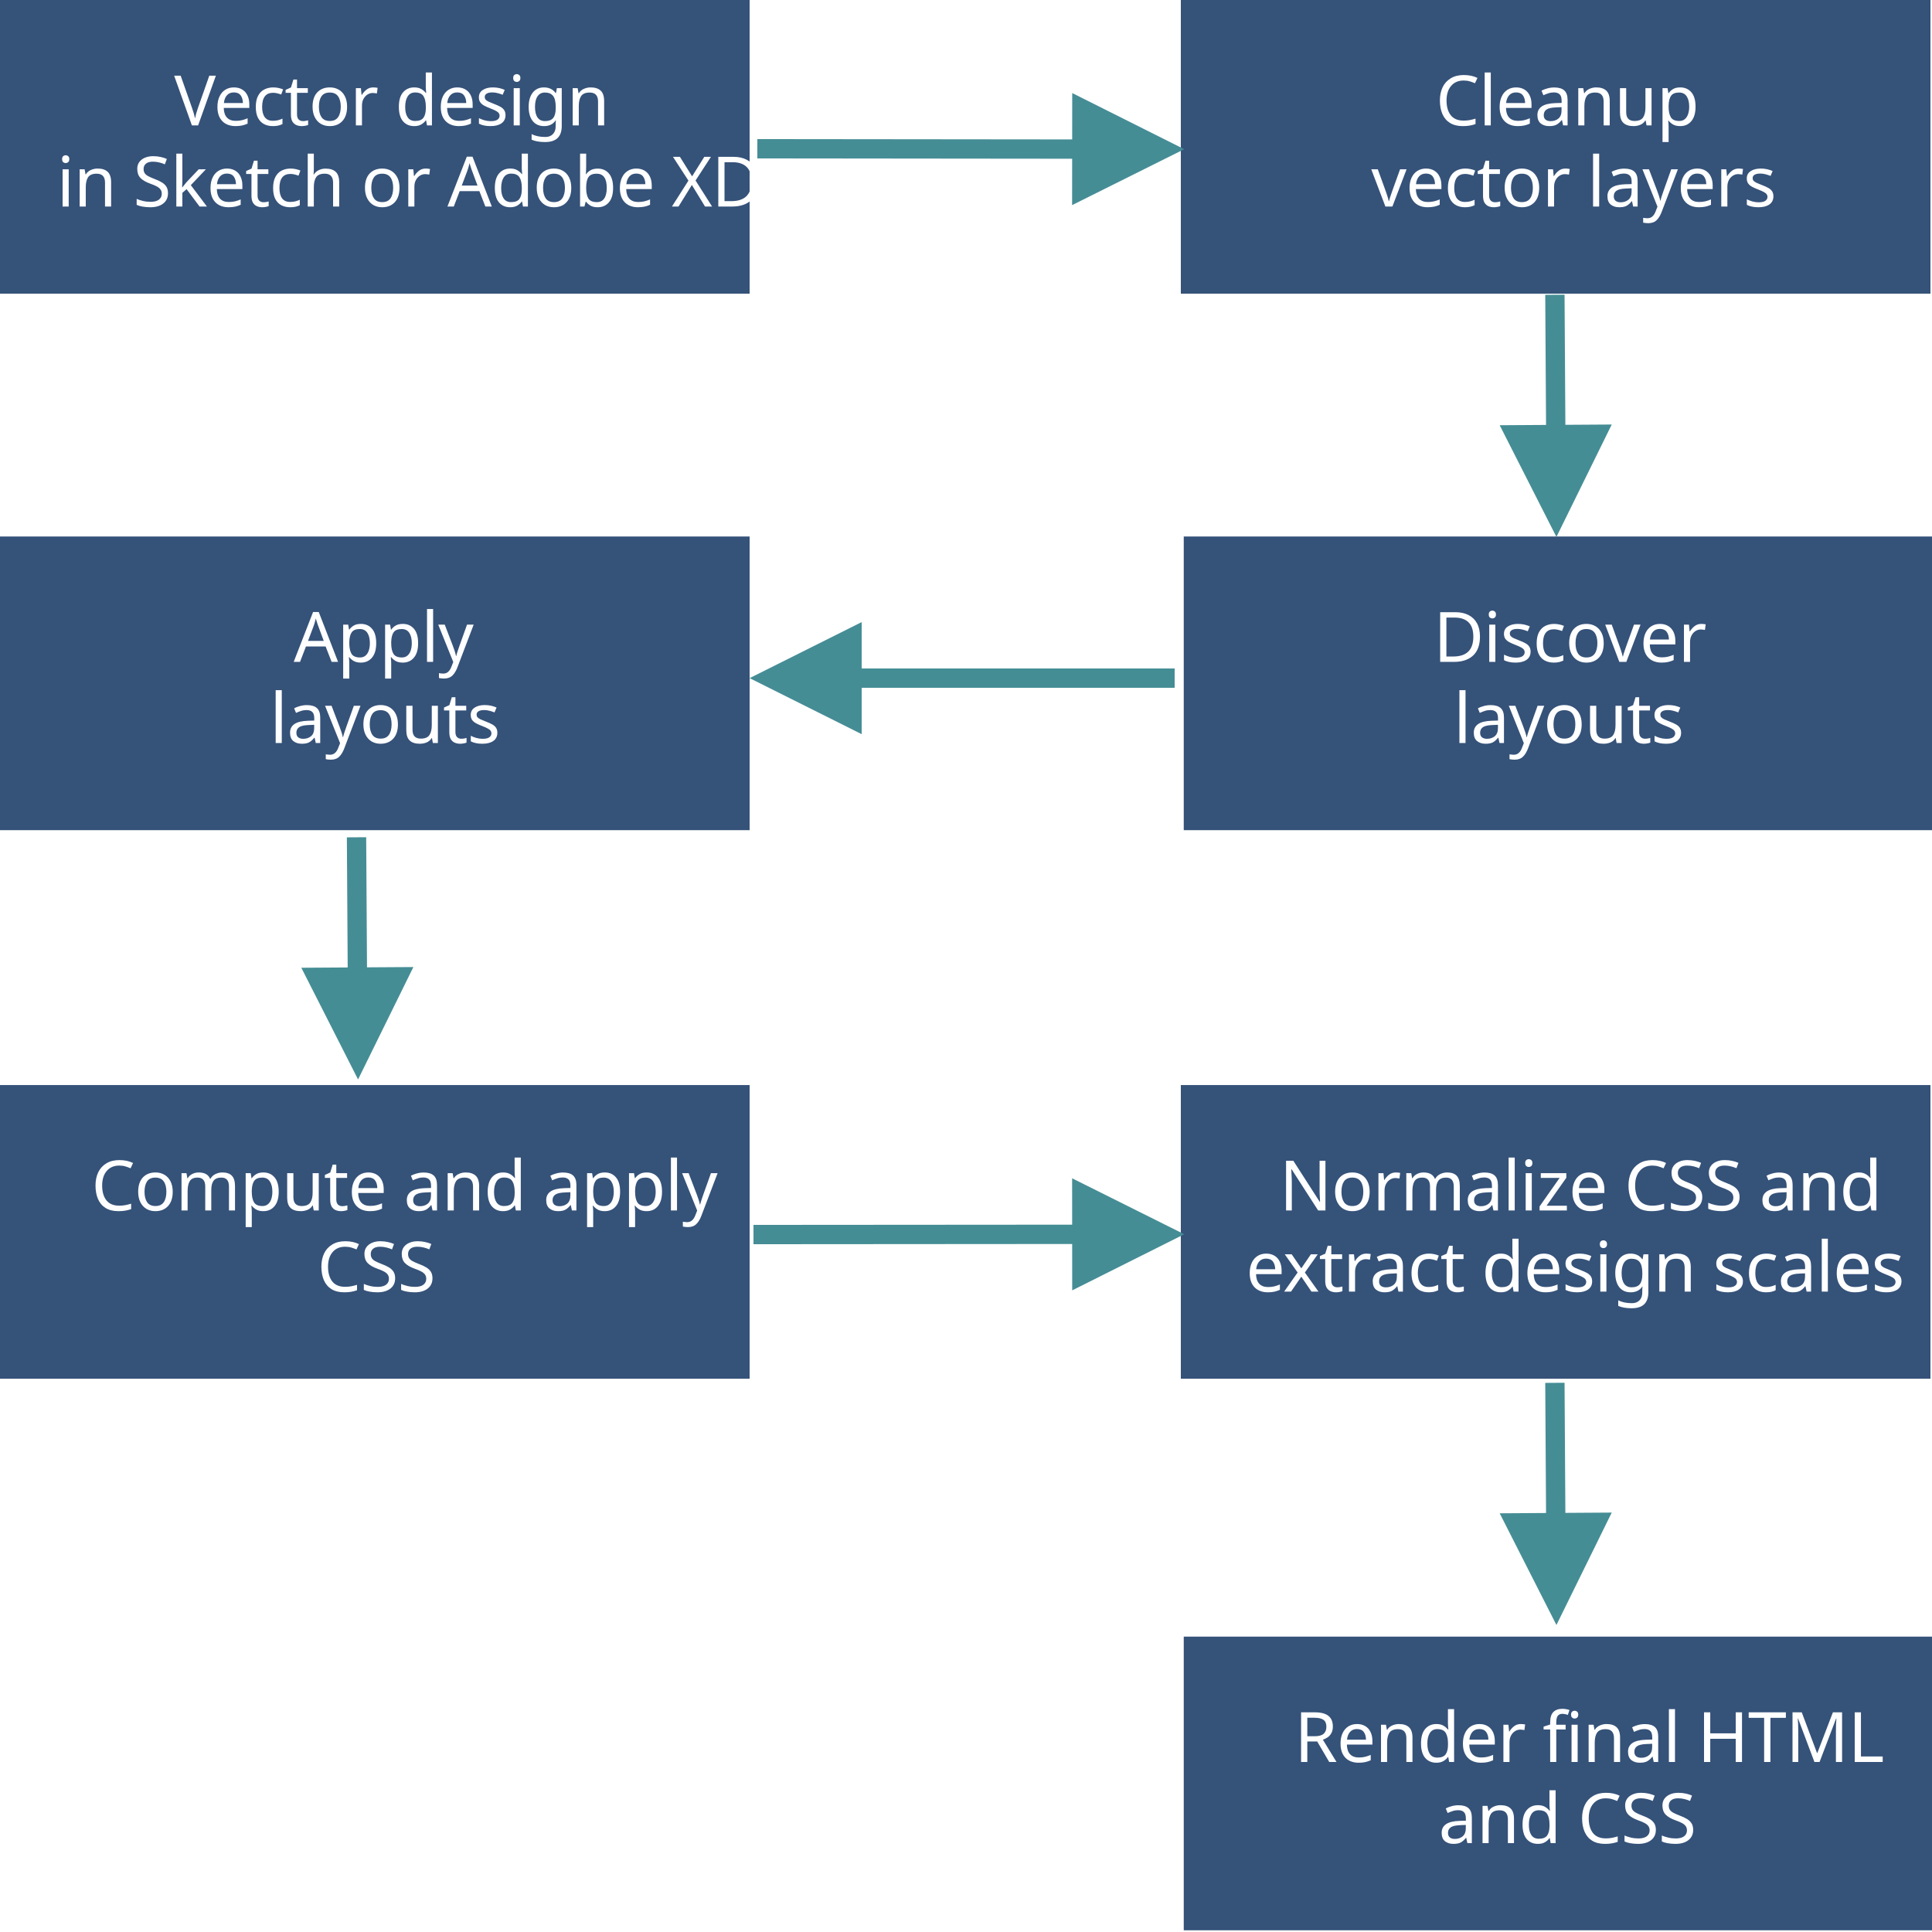
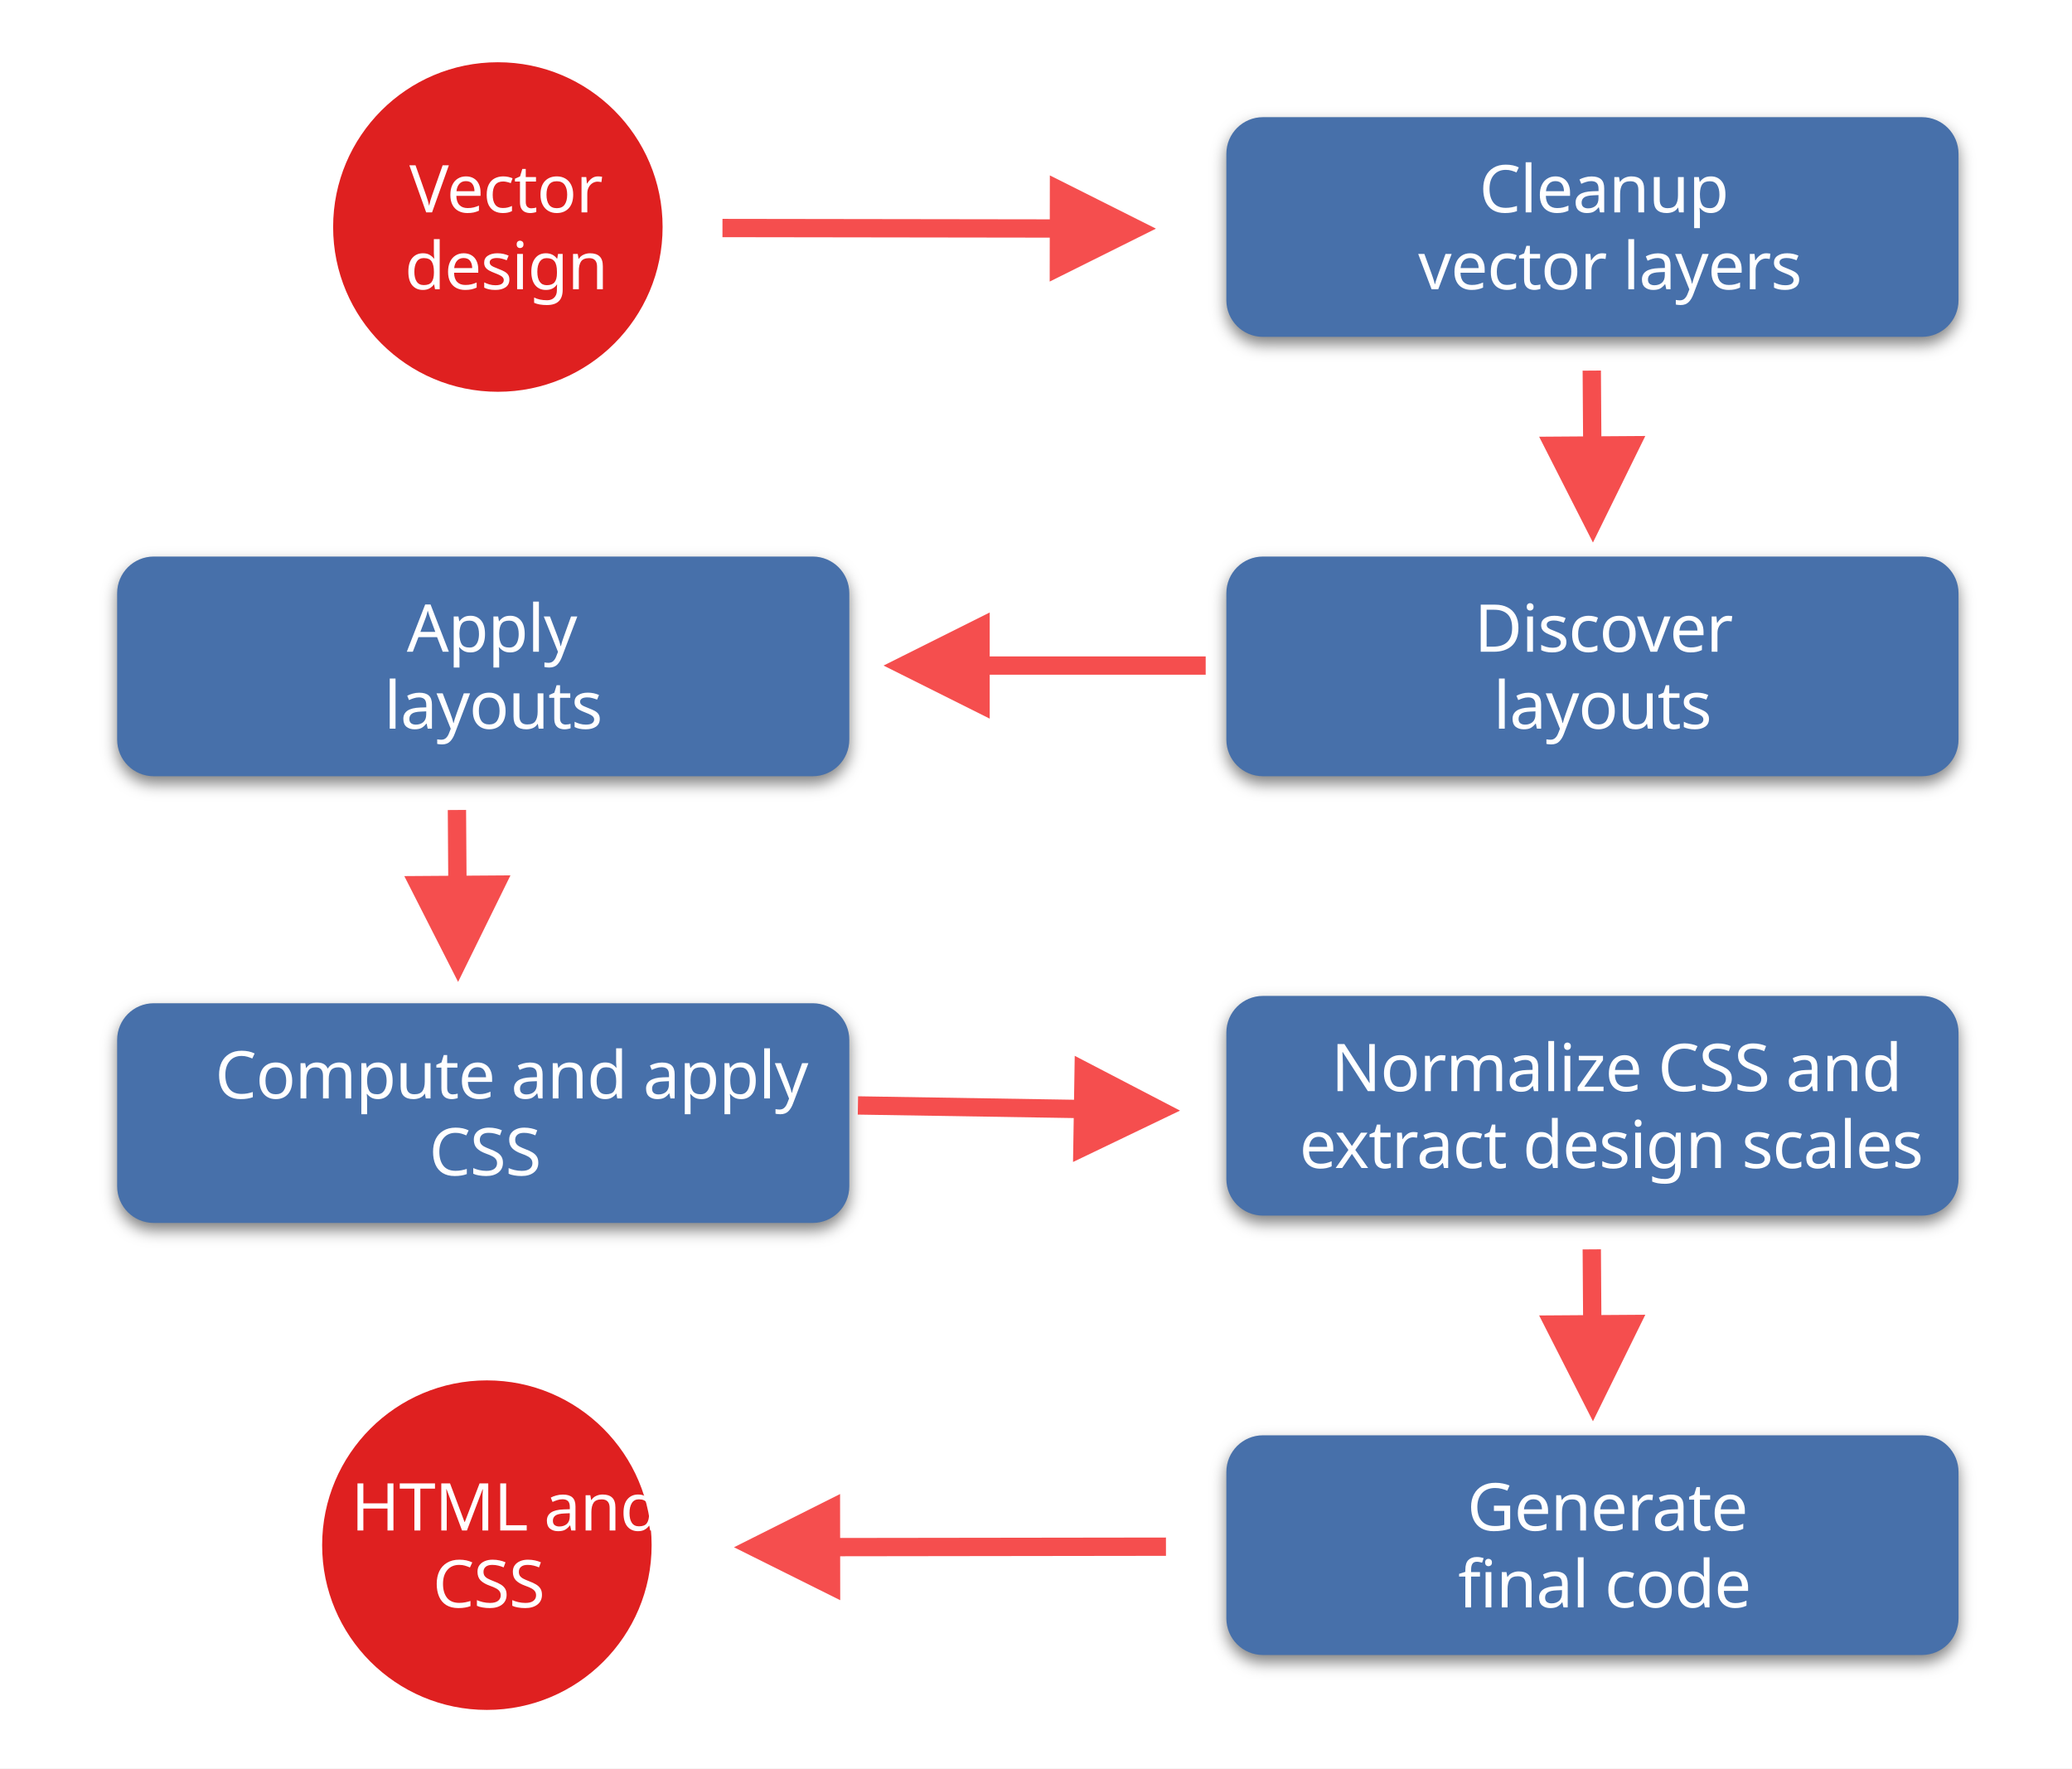
- <svg xmlns="http://www.w3.org/2000/svg" width="500px" height="500px" viewBox="0 0 500 500" version="1.1">
+ <svg xmlns="http://www.w3.org/2000/svg" xmlns:xlink="http://www.w3.org/1999/xlink" width="566px" height="483px" viewBox="0 0 566 483" version="1.1">
+   <defs>
+     <rect id="path-1" x="0" y="0" width="200" height="60" rx="10" />
+     <filter x="-3.5%" y="-8.3%" width="107.0%" height="123.3%" filterUnits="objectBoundingBox" id="filter-2">
+       <feOffset dx="0" dy="2" in="SourceAlpha" result="shadowOffsetOuter1" />
+       <feGaussianBlur stdDeviation="2" in="shadowOffsetOuter1" result="shadowBlurOuter1" />
+       <feColorMatrix values="0 0 0 0 0   0 0 0 0 0   0 0 0 0 0  0 0 0 0.5 0" type="matrix" in="shadowBlurOuter1" />
+     </filter>
+     <rect id="path-3" x="0" y="0" width="200" height="60" rx="10" />
+     <filter x="-3.5%" y="-8.3%" width="107.0%" height="123.3%" filterUnits="objectBoundingBox" id="filter-4">
+       <feOffset dx="0" dy="2" in="SourceAlpha" result="shadowOffsetOuter1" />
+       <feGaussianBlur stdDeviation="2" in="shadowOffsetOuter1" result="shadowBlurOuter1" />
+       <feColorMatrix values="0 0 0 0 0   0 0 0 0 0   0 0 0 0 0  0 0 0 0.5 0" type="matrix" in="shadowBlurOuter1" />
+     </filter>
+     <rect id="path-5" x="0" y="0" width="200" height="60" rx="10" />
+     <filter x="-3.5%" y="-8.3%" width="107.0%" height="123.3%" filterUnits="objectBoundingBox" id="filter-6">
+       <feOffset dx="0" dy="2" in="SourceAlpha" result="shadowOffsetOuter1" />
+       <feGaussianBlur stdDeviation="2" in="shadowOffsetOuter1" result="shadowBlurOuter1" />
+       <feColorMatrix values="0 0 0 0 0   0 0 0 0 0   0 0 0 0 0  0 0 0 0.5 0" type="matrix" in="shadowBlurOuter1" />
+     </filter>
+     <rect id="path-7" x="0" y="0" width="200" height="60" rx="10" />
+     <filter x="-3.5%" y="-8.3%" width="107.0%" height="123.3%" filterUnits="objectBoundingBox" id="filter-8">
+       <feOffset dx="0" dy="2" in="SourceAlpha" result="shadowOffsetOuter1" />
+       <feGaussianBlur stdDeviation="2" in="shadowOffsetOuter1" result="shadowBlurOuter1" />
+       <feColorMatrix values="0 0 0 0 0   0 0 0 0 0   0 0 0 0 0  0 0 0 0.5 0" type="matrix" in="shadowBlurOuter1" />
+     </filter>
+     <rect id="path-9" x="0" y="0" width="200" height="60" rx="10" />
+     <filter x="-3.5%" y="-8.3%" width="107.0%" height="123.3%" filterUnits="objectBoundingBox" id="filter-10">
+       <feOffset dx="0" dy="2" in="SourceAlpha" result="shadowOffsetOuter1" />
+       <feGaussianBlur stdDeviation="2" in="shadowOffsetOuter1" result="shadowBlurOuter1" />
+       <feColorMatrix values="0 0 0 0 0   0 0 0 0 0   0 0 0 0 0  0 0 0 0.5 0" type="matrix" in="shadowBlurOuter1" />
+     </filter>
+     <rect id="path-11" x="0" y="0" width="200" height="60" rx="10" />
+     <filter x="-3.5%" y="-8.3%" width="107.0%" height="123.3%" filterUnits="objectBoundingBox" id="filter-12">
+       <feOffset dx="0" dy="2" in="SourceAlpha" result="shadowOffsetOuter1" />
+       <feGaussianBlur stdDeviation="2" in="shadowOffsetOuter1" result="shadowBlurOuter1" />
+       <feColorMatrix values="0 0 0 0 0   0 0 0 0 0   0 0 0 0 0  0 0 0 0.5 0" type="matrix" in="shadowBlurOuter1" />
+     </filter>
+   </defs>
  <g id="codegen-workflow" stroke="none" stroke-width="1" fill="none" fill-rule="evenodd">
-     <rect fill="#FFFFFF" x="0" y="0" width="500" height="500" />
-     <g id="Group">
-       <g id="Box">
+     <rect fill="#FFFFFF" x="0" y="0" width="566" height="483" />
+     <g id="Group" transform="translate(32, 17)">
+       <g id="Box" transform="translate(0, 135)">
        <g id="Group">
-           <rect id="Rectangle" fill="#355279" x="0" y="0" width="194" height="76" />
+           <g id="Rectangle">
+             <use fill="black" fill-opacity="1" filter="url(#filter-2)" xlink:href="#path-1" />
+             <use fill="#4770AA" fill-rule="evenodd" xlink:href="#path-1" />
+           </g>
          <text id="Vector-design-in-Ske" font-family="SFCompactDisplay-Regular, SF Compact Display" font-size="18" font-weight="normal" letter-spacing="-0.225" fill="#FFFFFF">
-             <tspan x="45.07" y="32.449">Vector design</tspan>
-             <tspan x="14.668" y="53.449">in Sketch or Adobe XD</tspan>
+             <tspan x="79.129" y="26">Apply </tspan>
+             <tspan x="72.934" y="47">layouts</tspan>
          </text>
        </g>
      </g>
-       <g id="Box" transform="translate(0, 138.8456)">
+       <g id="Box" transform="translate(303, 15)">
        <g id="Group">
-           <rect id="Rectangle" fill="#355279" x="0" y="0" width="194" height="76" />
+           <g id="Rectangle">
+             <use fill="black" fill-opacity="1" filter="url(#filter-4)" xlink:href="#path-3" />
+             <use fill="#4770AA" fill-rule="evenodd" xlink:href="#path-3" />
+           </g>
          <text id="Vector-design-in-Ske" font-family="SFCompactDisplay-Regular, SF Compact Display" font-size="18" font-weight="normal" letter-spacing="-0.225" fill="#FFFFFF">
-             <tspan x="76.008" y="32.449">Apply </tspan>
-             <tspan x="69.813" y="53.449">layouts</tspan>
+             <tspan x="69.076" y="26">Cleanup </tspan>
+             <tspan x="52.405" y="47">vector layers</tspan>
          </text>
        </g>
      </g>
-       <g id="Box" transform="translate(305.5976, 0)">
+       <g id="Box" transform="translate(303, 135)">
        <g id="Group">
-           <rect id="Rectangle" fill="#355279" x="0" y="0" width="194" height="76" />
+           <g id="Rectangle">
+             <use fill="black" fill-opacity="1" filter="url(#filter-6)" xlink:href="#path-5" />
+             <use fill="#4770AA" fill-rule="evenodd" xlink:href="#path-5" />
+           </g>
          <text id="Vector-design-in-Ske" font-family="SFCompactDisplay-Regular, SF Compact Display" font-size="18" font-weight="normal" letter-spacing="-0.225" fill="#FFFFFF">
-             <tspan x="65.954" y="32.449">Cleanup </tspan>
-             <tspan x="49.284" y="53.449">vector layers</tspan>
+             <tspan x="67.733" y="26">Discover </tspan>
+             <tspan x="72.934" y="47">layouts</tspan>
          </text>
        </g>
      </g>
-       <g id="Box" transform="translate(306.354, 138.8456)">
+       <g id="Box" transform="translate(0, 257)">
        <g id="Group">
-           <rect id="Rectangle" fill="#355279" x="0" y="0" width="194" height="76" />
+           <g id="Rectangle">
+             <use fill="black" fill-opacity="1" filter="url(#filter-8)" xlink:href="#path-7" />
+             <use fill="#4770AA" fill-rule="evenodd" xlink:href="#path-7" />
+           </g>
          <text id="Vector-design-in-Ske" font-family="SFCompactDisplay-Regular, SF Compact Display" font-size="18" font-weight="normal" letter-spacing="-0.225" fill="#FFFFFF">
-             <tspan x="64.612" y="32.449">Discover </tspan>
-             <tspan x="69.813" y="53.449">layouts</tspan>
+             <tspan x="26.747" y="26">Compute and apply </tspan>
+             <tspan x="85.202" y="47">CSS</tspan>
+           </text>
+         </g>
+       </g>
+       <g id="Box" transform="translate(303, 255)">
+         <g id="Group">
+           <g id="Rectangle">
+             <use fill="black" fill-opacity="1" filter="url(#filter-10)" xlink:href="#path-9" />
+             <use fill="#4770AA" fill-rule="evenodd" xlink:href="#path-9" />
+           </g>
+           <text id="Vector-design-in-Ske" font-family="SFCompactDisplay-Regular, SF Compact Display" font-size="18" font-weight="normal" letter-spacing="-0.225" fill="#FFFFFF">
+             <tspan x="28.611" y="26">Normalize CSS and </tspan>
+             <tspan x="19.964" y="47">extract design scales</tspan>
+           </text>
+         </g>
+       </g>
+       <g id="Box" transform="translate(303, 375)">
+         <g id="Group">
+           <g id="Rectangle">
+             <use fill="black" fill-opacity="1" filter="url(#filter-12)" xlink:href="#path-11" />
+             <use fill="#4770AA" fill-rule="evenodd" xlink:href="#path-11" />
+           </g>
+           <text id="Vector-design-in-Ske" font-family="SFCompactDisplay-Regular, SF Compact Display" font-size="18" font-weight="normal" letter-spacing="-0.225" fill="#FFFFFF">
+             <tspan x="65.76" y="26">Generate </tspan>
+             <tspan x="63.313" y="47">final code</tspan>
+           </text>
+         </g>
+       </g>
+       <path id="Line" d="M254.783,30.903 L283.762,45.445 L254.741,59.903 L254.758,47.903 L165.35,47.775 L165.358,42.775 L254.765,42.903 L254.783,30.903 Z" fill="#F54E4E" fill-rule="nonzero" />
+       <path id="Line" d="M238.354,150.273 L238.354,162.273 L297.354,162.273 L297.354,167.273 L238.354,167.273 L238.354,179.273 L209.354,164.773 L238.354,150.273 Z" fill="#F54E4E" fill-rule="nonzero" />
+       <path id="Line" d="M261.58,271.36 L290.344,286.323 L261.115,300.356 L261.307,288.357 L202.315,287.411 L202.395,282.412 L261.387,283.358 L261.58,271.36 Z" fill="#F54E4E" fill-rule="nonzero" />
+       <path id="Line" d="M405.319,84.2 L405.441,102.156 L417.441,102.074 L403.138,131.172 L388.441,102.272 L400.441,102.189 L400.319,84.234 L405.319,84.2 Z" fill="#F54E4E" fill-rule="nonzero" />
+       <path id="Line" d="M95.319,204.2 L95.441,222.156 L107.441,222.074 L93.138,251.172 L78.441,222.272 L90.441,222.189 L90.319,204.234 L95.319,204.2 Z" fill="#F54E4E" fill-rule="nonzero" />
+       <path id="Line" d="M405.319,324.2 L405.441,342.156 L417.441,342.074 L403.138,371.172 L388.441,342.272 L400.441,342.189 L400.319,324.234 L405.319,324.2 Z" fill="#F54E4E" fill-rule="nonzero" />
+       <g id="DataCircle" transform="translate(59, 0)">
+         <g id="Group-2">
+           <circle id="Oval" fill="#DF2020" cx="45" cy="45" r="45" />
+           <text id="Vector-design" font-family="SFCompactDisplay-Regular, SF Compact Display" font-size="18" font-weight="normal" letter-spacing="-0.225" fill="#FFFFFF">
+             <tspan x="20.819" y="41">Vector </tspan>
+             <tspan x="19.562" y="62">design</tspan>
+           </text>
+         </g>
+       </g>
+       <path id="Line" d="M197.48,391.039 L197.496,403.038 L286.497,402.919 L286.503,407.919 L197.503,408.038 L197.52,420.039 L168.5,405.578 L197.48,391.039 Z" fill="#F54E4E" fill-rule="nonzero" />
+       <g id="DataCircle" transform="translate(56, 360)">
+         <g id="Group-2">
+           <circle id="Oval" fill="#DF2020" cx="45" cy="45" r="45" />
+           <text id="Vector-design" font-family="SFCompactDisplay-Regular, SF Compact Display" font-size="18" font-weight="normal" letter-spacing="-0.225" fill="#FFFFFF">
+             <tspan x="7.9" y="41">HTML and </tspan>
+             <tspan x="30.202" y="62">CSS</tspan>
          </text>
        </g>
      </g>
    </g>
-     <g id="Group" transform="translate(0, 280.8112)">
-       <g id="Box">
-         <g id="Group">
-           <rect id="Rectangle" fill="#355279" x="0" y="0" width="194" height="76" />
-           <text id="Vector-design-in-Ske" font-family="SFCompactDisplay-Regular, SF Compact Display" font-size="18" font-weight="normal" letter-spacing="-0.225" fill="#FFFFFF">
-             <tspan x="23.626" y="32.449">Compute and apply </tspan>
-             <tspan x="82.081" y="53.449">CSS</tspan>
-           </text>
-         </g>
-       </g>
-       <g id="Box" transform="translate(305.5976, 0)">
-         <g id="Group">
-           <rect id="Rectangle" fill="#355279" x="0" y="0" width="194" height="76" />
-           <text id="Vector-design-in-Ske" font-family="SFCompactDisplay-Regular, SF Compact Display" font-size="18" font-weight="normal" letter-spacing="-0.225" fill="#FFFFFF">
-             <tspan x="25.49" y="32.449">Normalize CSS and </tspan>
-             <tspan x="16.843" y="53.449">extract design scales</tspan>
-           </text>
-         </g>
-       </g>
-       <g id="Box" transform="translate(306.354, 142.7457)">
-         <g id="Group">
-           <rect id="Rectangle" fill="#355279" x="0" y="0" width="194" height="76" />
-           <text id="Vector-design-in-Ske" font-family="SFCompactDisplay-Regular, SF Compact Display" font-size="18" font-weight="normal" letter-spacing="-0.225" fill="#FFFFFF">
-             <tspan x="28.619" y="32.449">Render final HTML </tspan>
-             <tspan x="65.919" y="53.449">and CSS</tspan>
-           </text>
-         </g>
-       </g>
-     </g>
-     <path id="Line" d="M277.465,304.943 L306.476,319.422 L277.486,333.943 L277.477,321.943 L195.002,322.002 L194.998,317.002 L277.474,316.943 L277.465,304.943 Z" fill="#458D95" fill-rule="nonzero" />
-     <path id="Line" d="M277.491,24.082 L306.476,38.612 L277.461,53.082 L277.472,41.082 L195.997,40.997 L196.003,35.997 L277.478,36.082 L277.491,24.082 Z" fill="#458D95" fill-rule="nonzero" />
-     <path id="Line" d="M223,161 L223,173 L304,173 L304,178 L223,178 L223,190 L194,175.5 L223,161 Z" fill="#458D95" fill-rule="nonzero" />
-     <path id="Line" d="M404.905,76.267 L405.117,109.94 L417.118,109.864 L402.802,138.956 L388.118,110.048 L400.118,109.972 L399.905,76.299 L404.905,76.267 Z" fill="#458D95" fill-rule="nonzero" />
-     <path id="Line" d="M94.769,216.673 L94.981,250.345 L106.982,250.27 L92.666,279.361 L77.982,250.454 L89.981,250.377 L89.769,216.705 L94.769,216.673 Z" fill="#458D95" fill-rule="nonzero" />
-     <path id="Line" d="M404.905,357.859 L405.117,391.531 L417.118,391.455 L402.802,420.547 L388.118,391.639 L400.118,391.563 L399.905,357.89 L404.905,357.859 Z" fill="#458D95" fill-rule="nonzero" />
  </g>
</svg>
